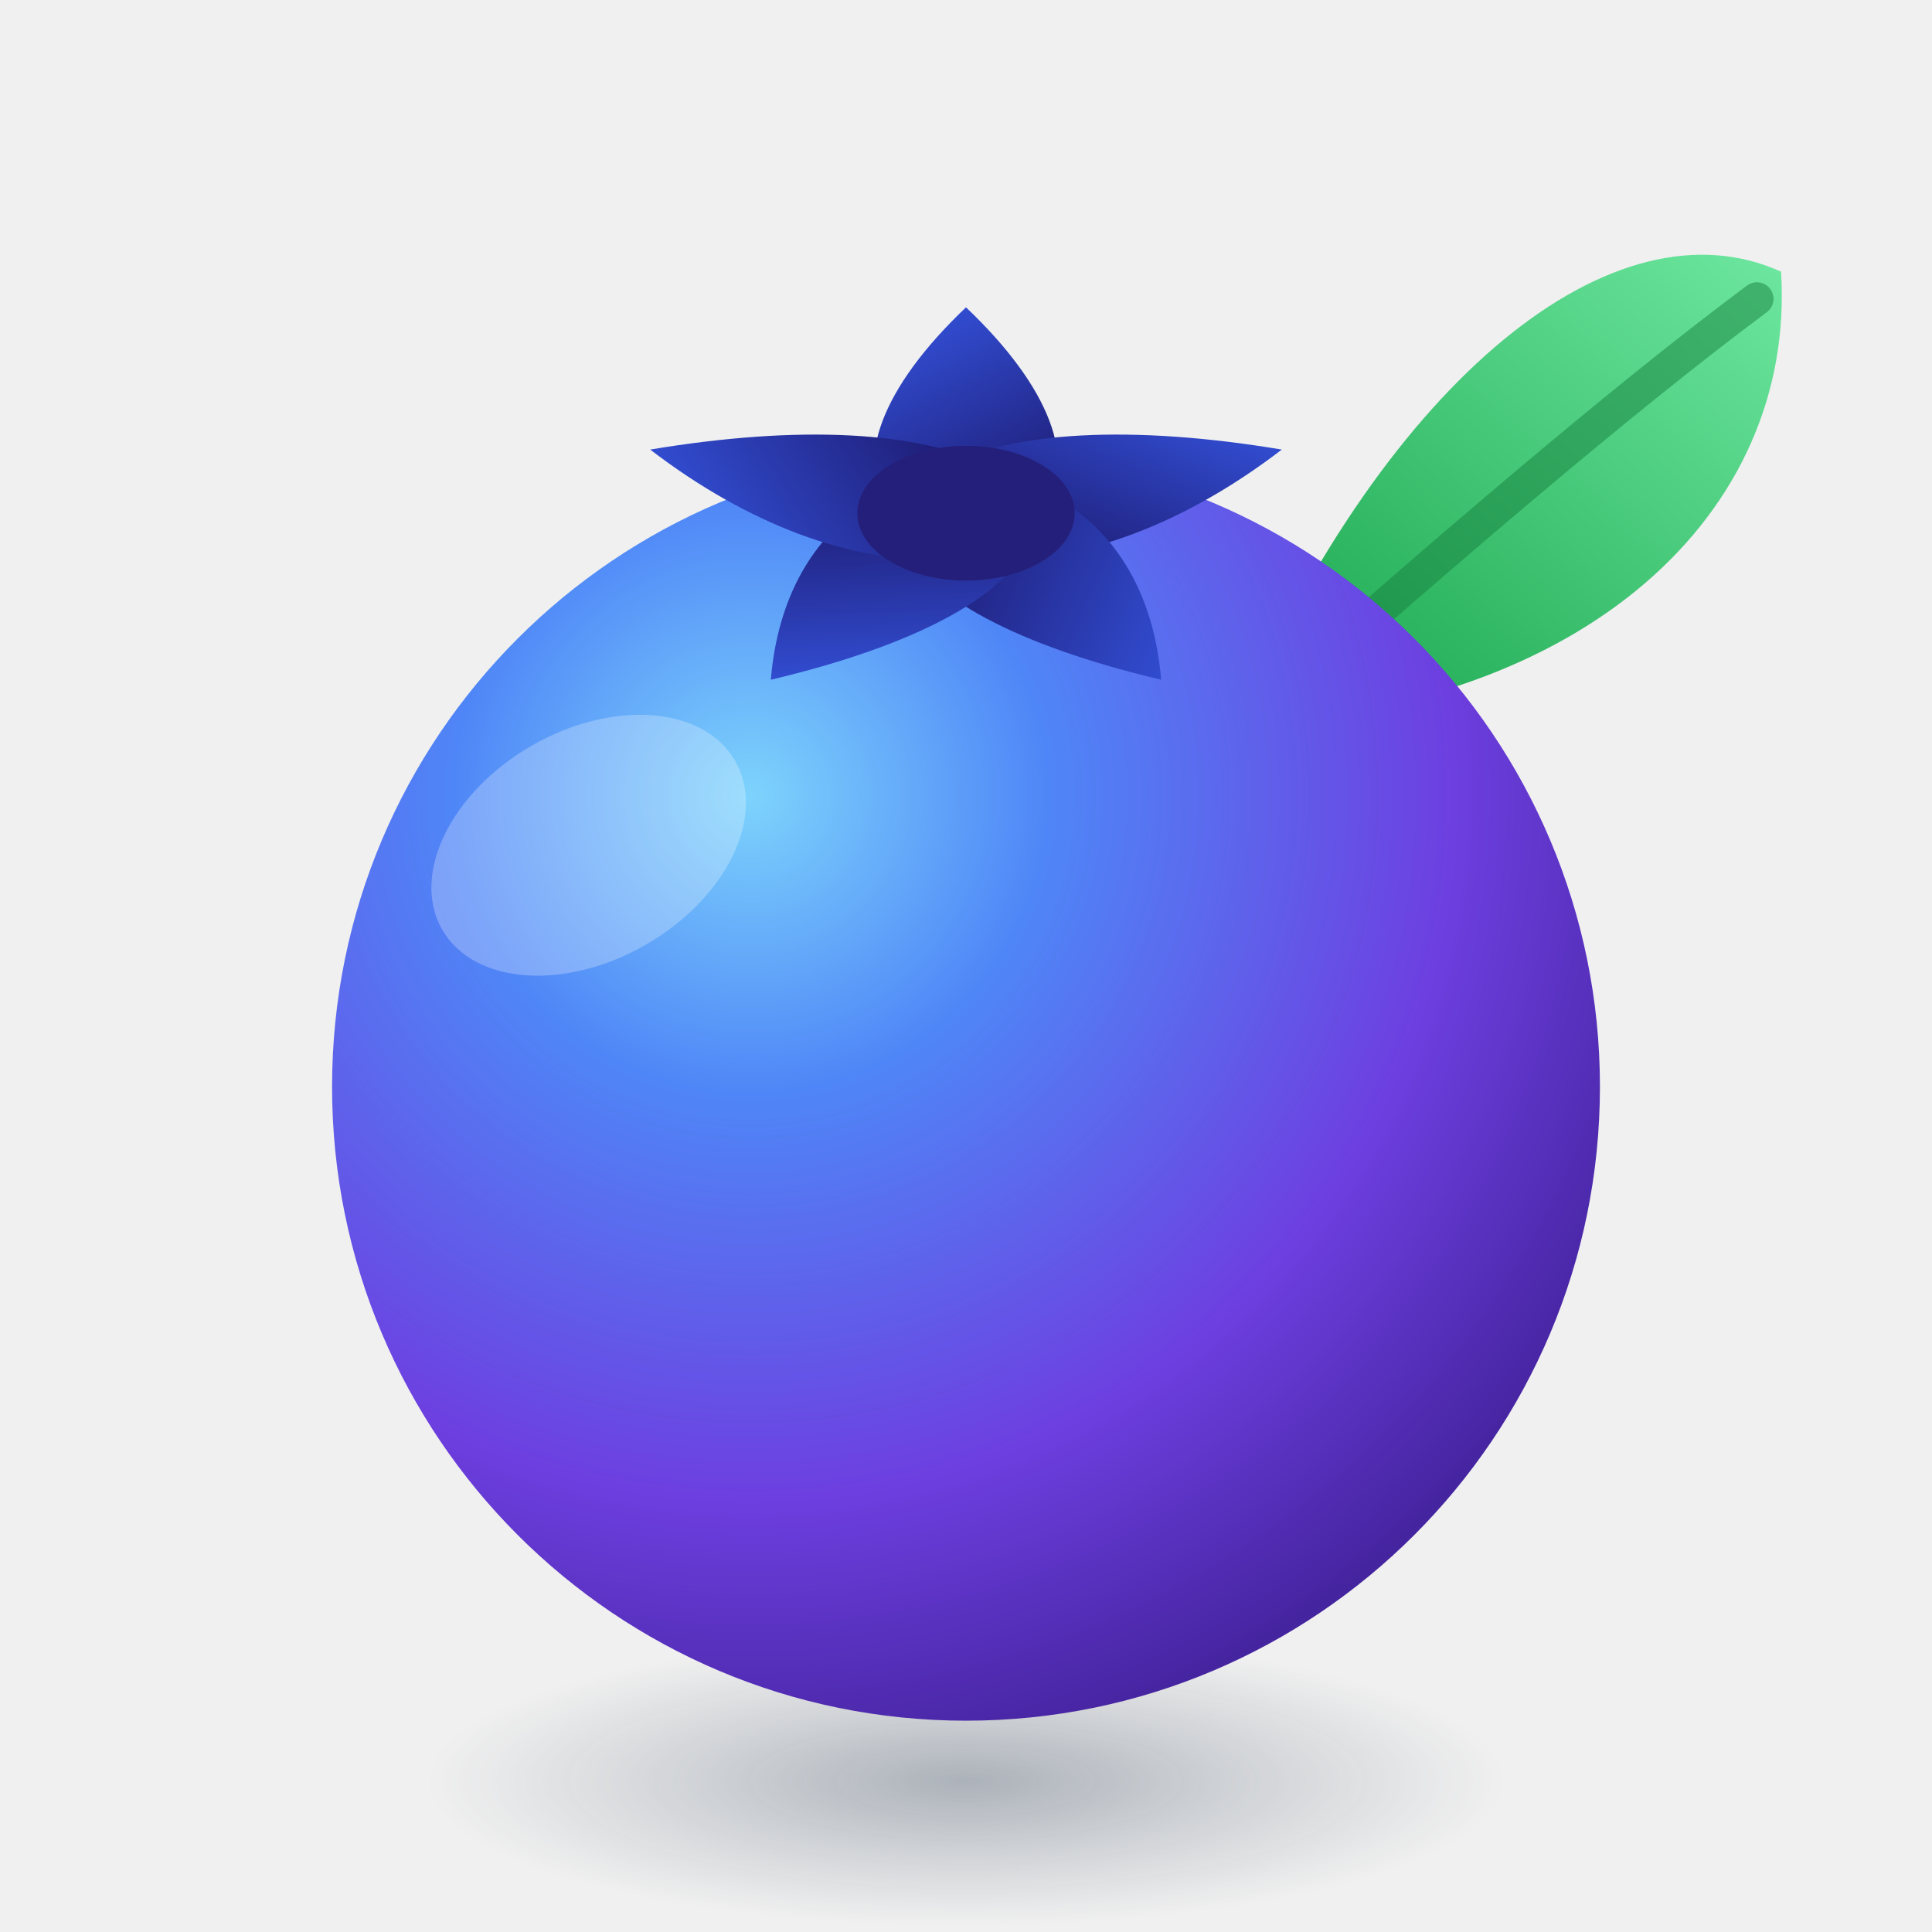
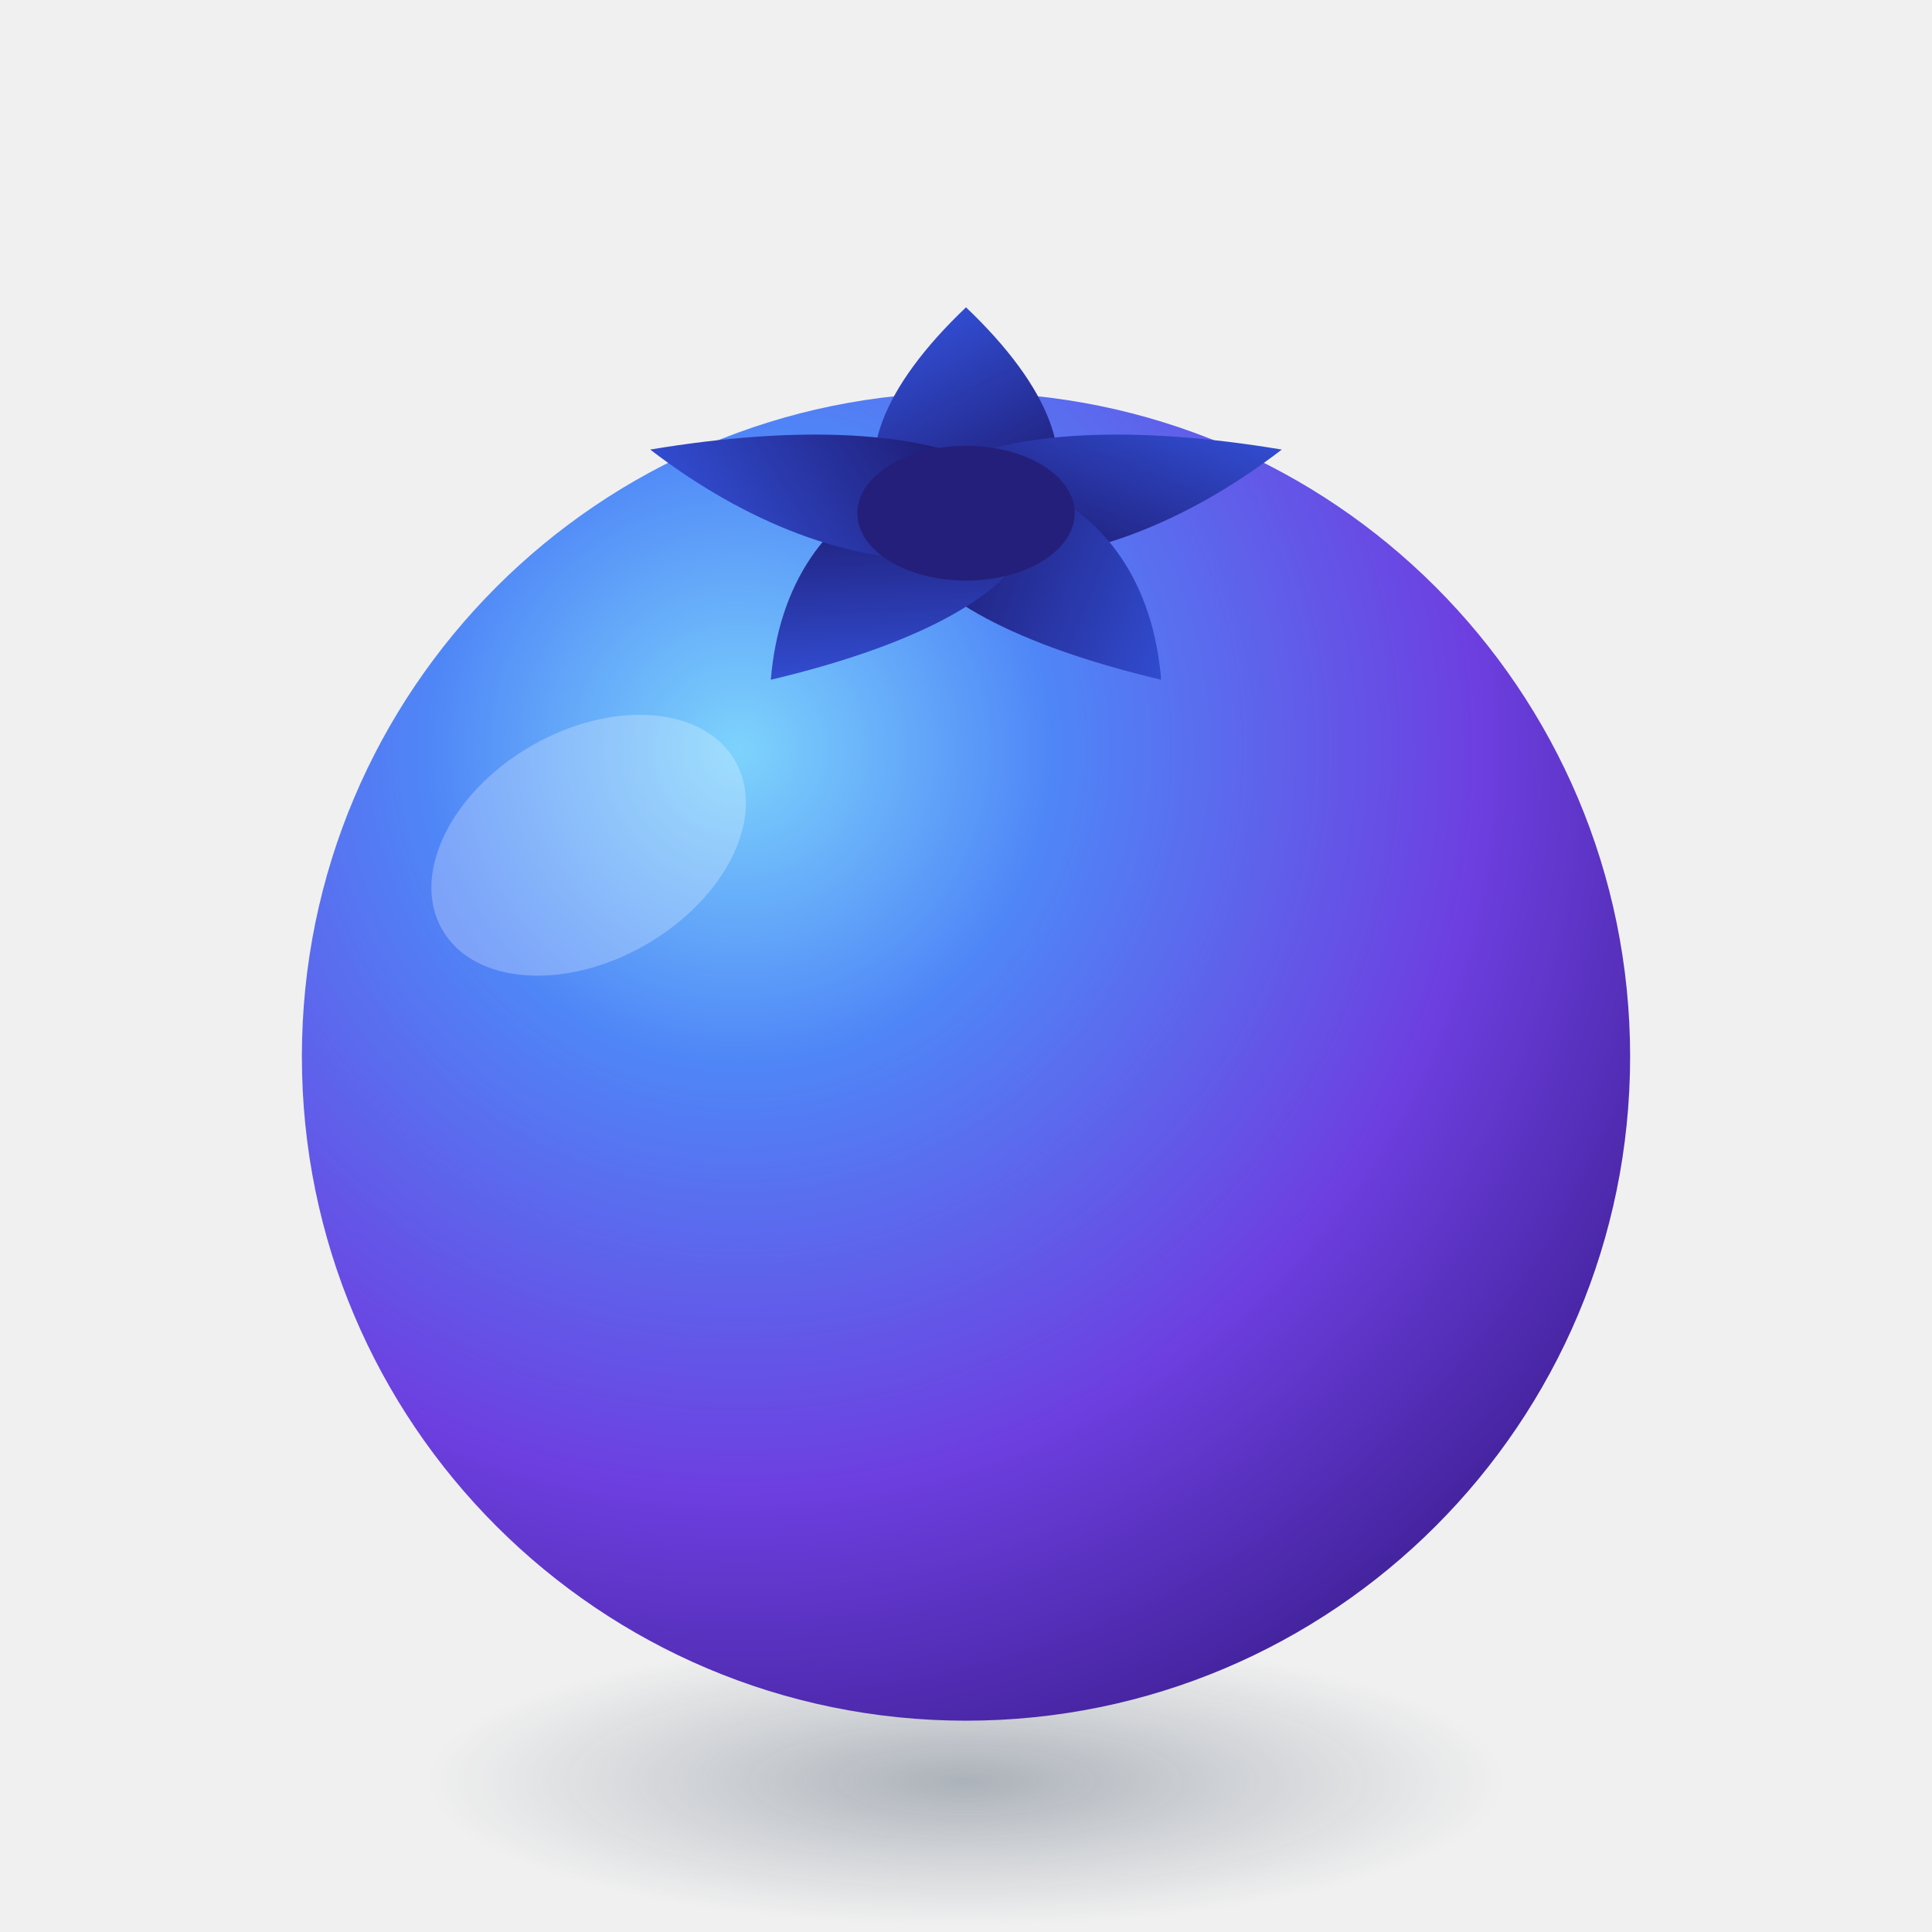
<svg xmlns="http://www.w3.org/2000/svg" viewBox="0 0 64 64" role="img" aria-label="Blueberry">
  <defs>
    <radialGradient id="berry" cx="33%" cy="27%" r="84%">
      <stop offset="0%" stop-color="#7dd3fc" />
      <stop offset="28%" stop-color="#4f86f7" />
      <stop offset="66%" stop-color="#6d3fe0" />
      <stop offset="100%" stop-color="#3b1d8f" />
    </radialGradient>
    <linearGradient id="calyx" x1="0.3" y1="0" x2="0.7" y2="1">
      <stop offset="0%" stop-color="#3350d8" />
      <stop offset="100%" stop-color="#1c1668" />
    </linearGradient>
-     <linearGradient id="leaf" x1="0" y1="1" x2="1" y2="0">
-       <stop offset="0%" stop-color="#16a34a" />
-       <stop offset="100%" stop-color="#6ee7a0" />
-     </linearGradient>
    <radialGradient id="shade" cx="50%" cy="50%" r="50%">
      <stop offset="0%" stop-color="#475569" stop-opacity="0.4" />
      <stop offset="55%" stop-color="#475569" stop-opacity="0.17" />
      <stop offset="100%" stop-color="#475569" stop-opacity="0" />
    </radialGradient>
  </defs>
  <ellipse cx="32" cy="59" rx="18" ry="4.8" fill="url(#shade)" />
-   <g>
-     <path d="M41 24 C46 12.5 53.5 6.5 59 9 C59.5 17 52.5 23.5 41 24 Z" fill="url(#leaf)" />
-     <path d="M42.5 23 C47.5 18.6 53.5 13.4 58.2 9.9" fill="none" stroke="#15803d" stroke-width="1.1" stroke-linecap="round" opacity="0.5" />
-   </g>
-   <circle cx="32" cy="36" r="21" fill="url(#berry)" />
+   <circle cx="32" cy="35" r="22" fill="url(#berry)" />
  <ellipse cx="19.5" cy="28" rx="5.6" ry="3.8" fill="#ffffff" opacity="0.26" transform="rotate(-30 19.5 28)" />
  <g fill="url(#calyx)" transform="translate(32 17) scale(1 0.62)">
    <path d="M0 -11 C2.8 -6.7 3.7 -2.8 2.6 0 C1.6 2.2 -1.6 2.2 -2.6 0 C-3.7 -2.8 -2.8 -6.7 0 -11 Z" />
    <path d="M0 -11 C2.8 -6.7 3.7 -2.8 2.6 0 C1.6 2.2 -1.6 2.2 -2.6 0 C-3.7 -2.8 -2.8 -6.7 0 -11 Z" transform="rotate(72)" />
    <path d="M0 -11 C2.8 -6.7 3.7 -2.8 2.6 0 C1.6 2.2 -1.6 2.2 -2.6 0 C-3.7 -2.8 -2.8 -6.7 0 -11 Z" transform="rotate(144)" />
    <path d="M0 -11 C2.8 -6.7 3.7 -2.8 2.6 0 C1.6 2.2 -1.6 2.2 -2.6 0 C-3.7 -2.8 -2.8 -6.7 0 -11 Z" transform="rotate(216)" />
    <path d="M0 -11 C2.8 -6.7 3.7 -2.8 2.6 0 C1.6 2.2 -1.6 2.2 -2.6 0 C-3.7 -2.8 -2.8 -6.7 0 -11 Z" transform="rotate(288)" />
    <circle r="3.6" fill="#241f7a" />
  </g>
</svg>
